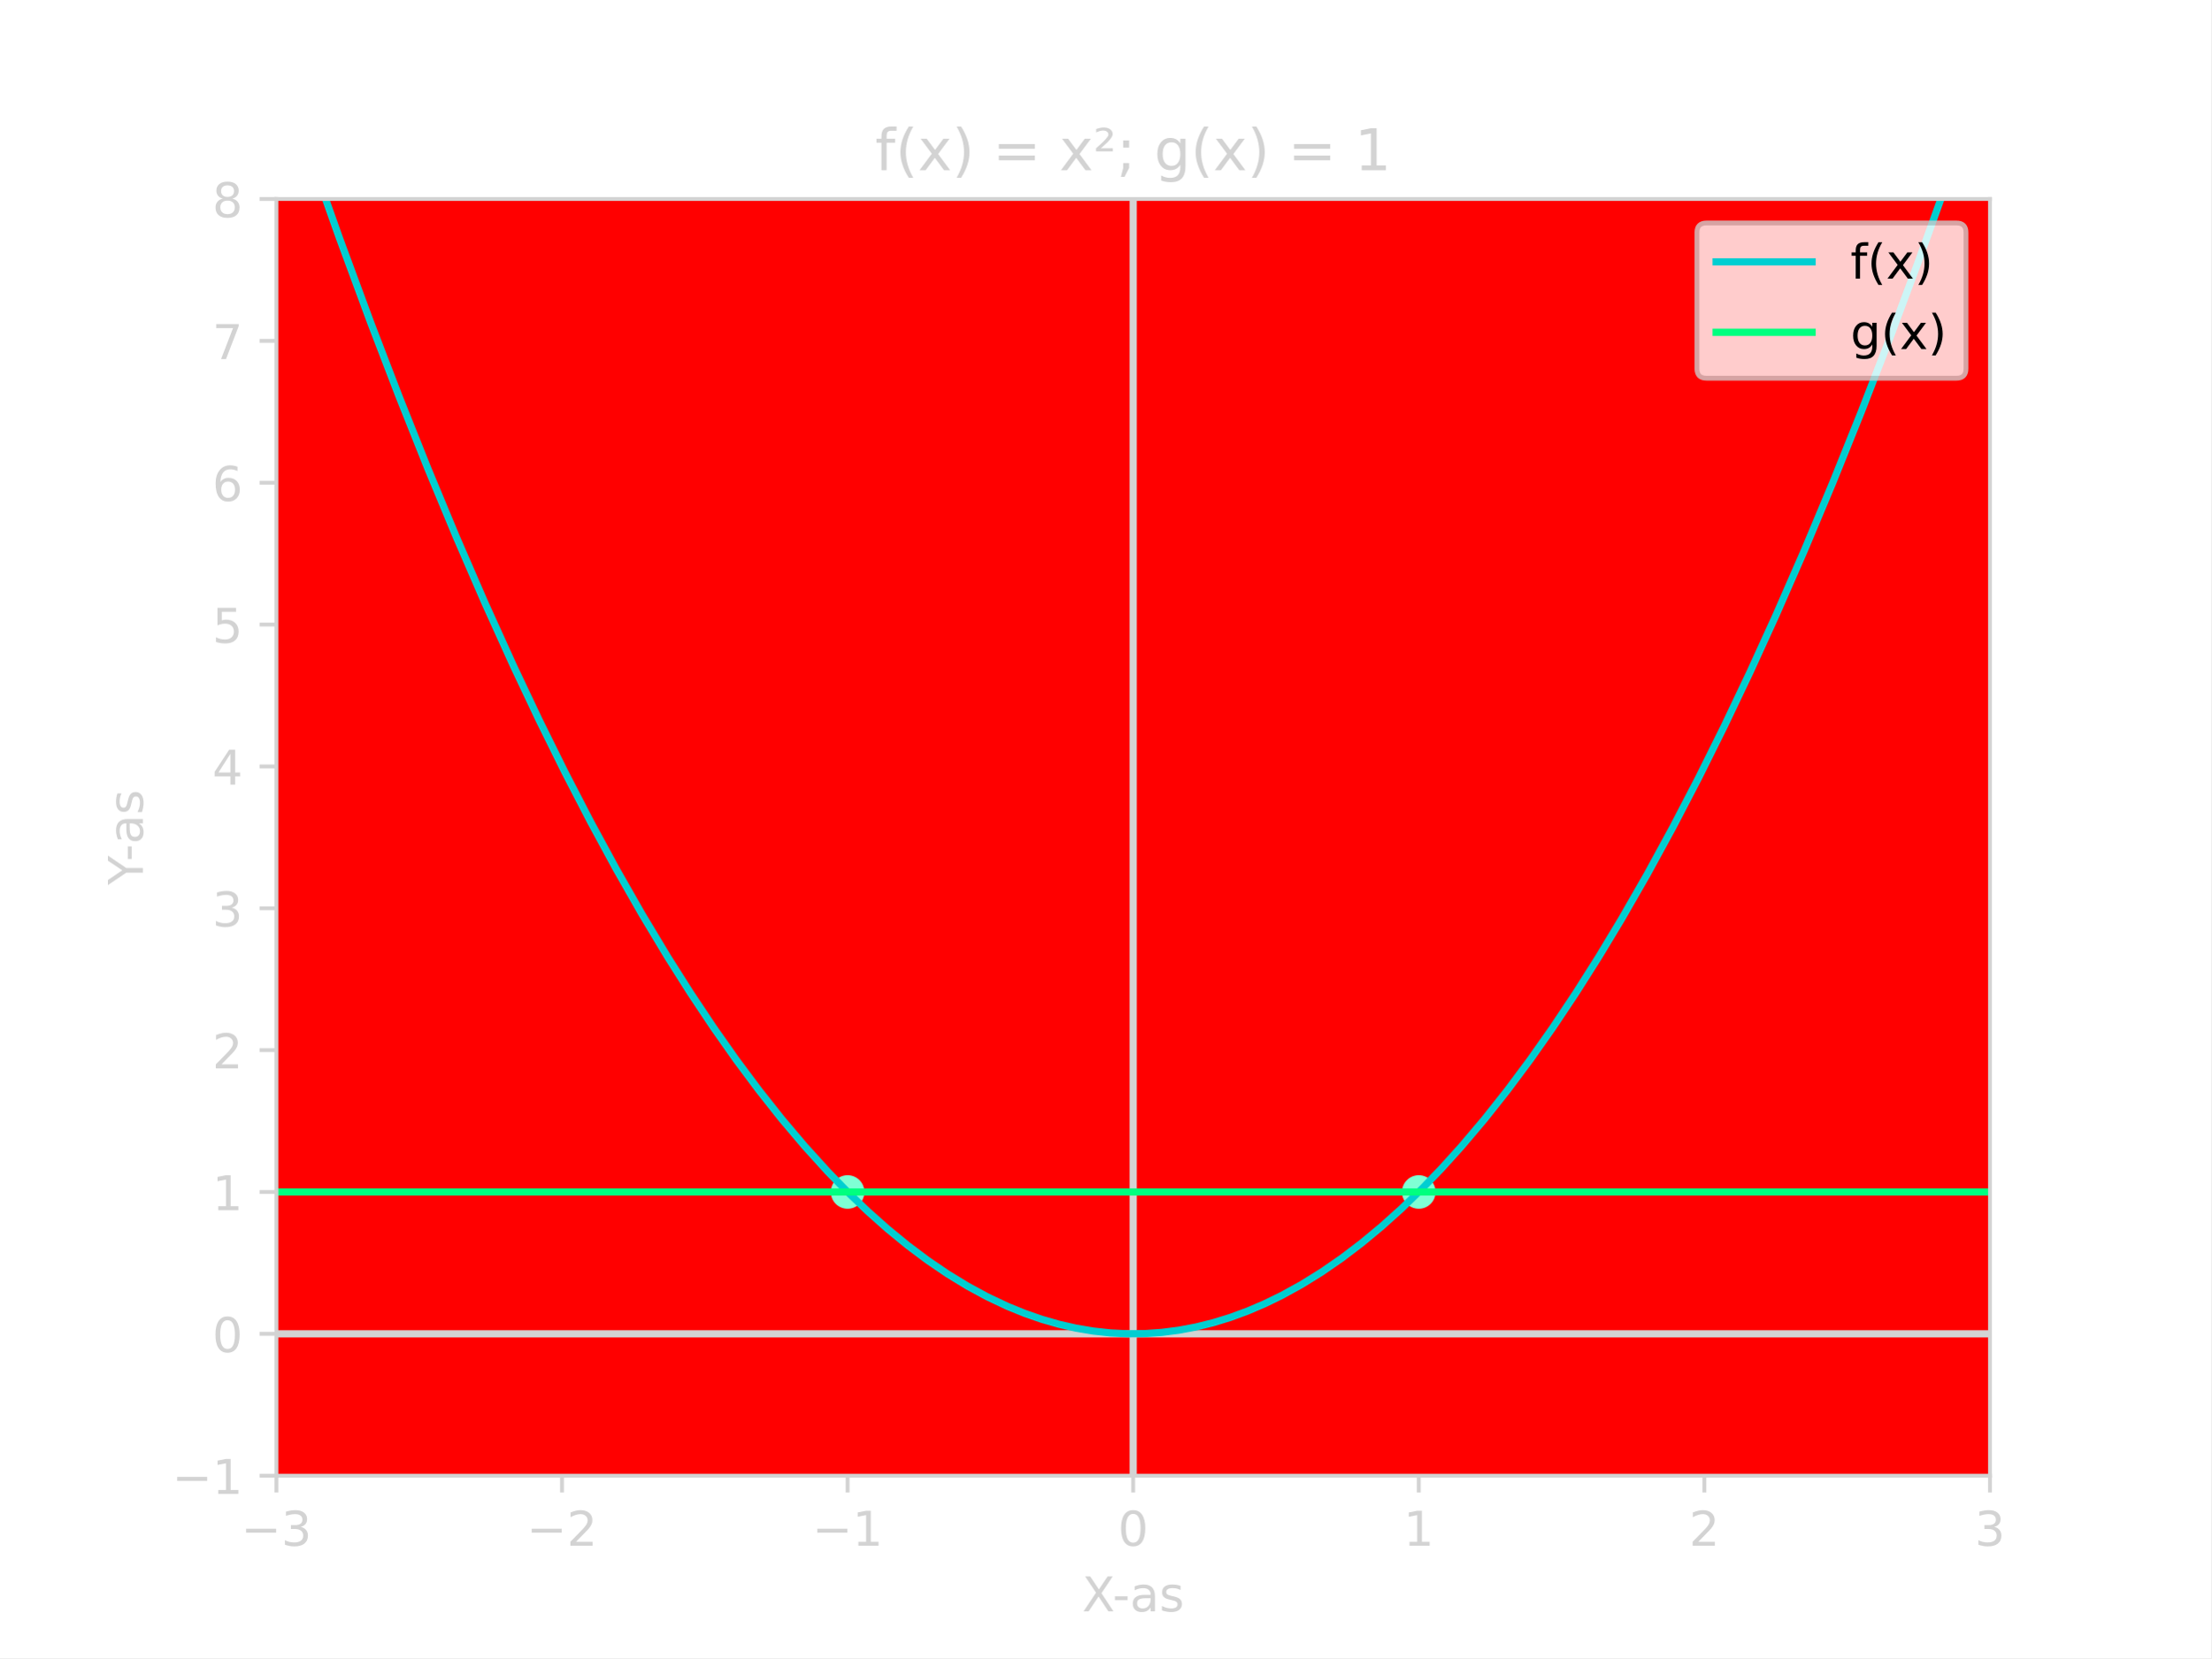
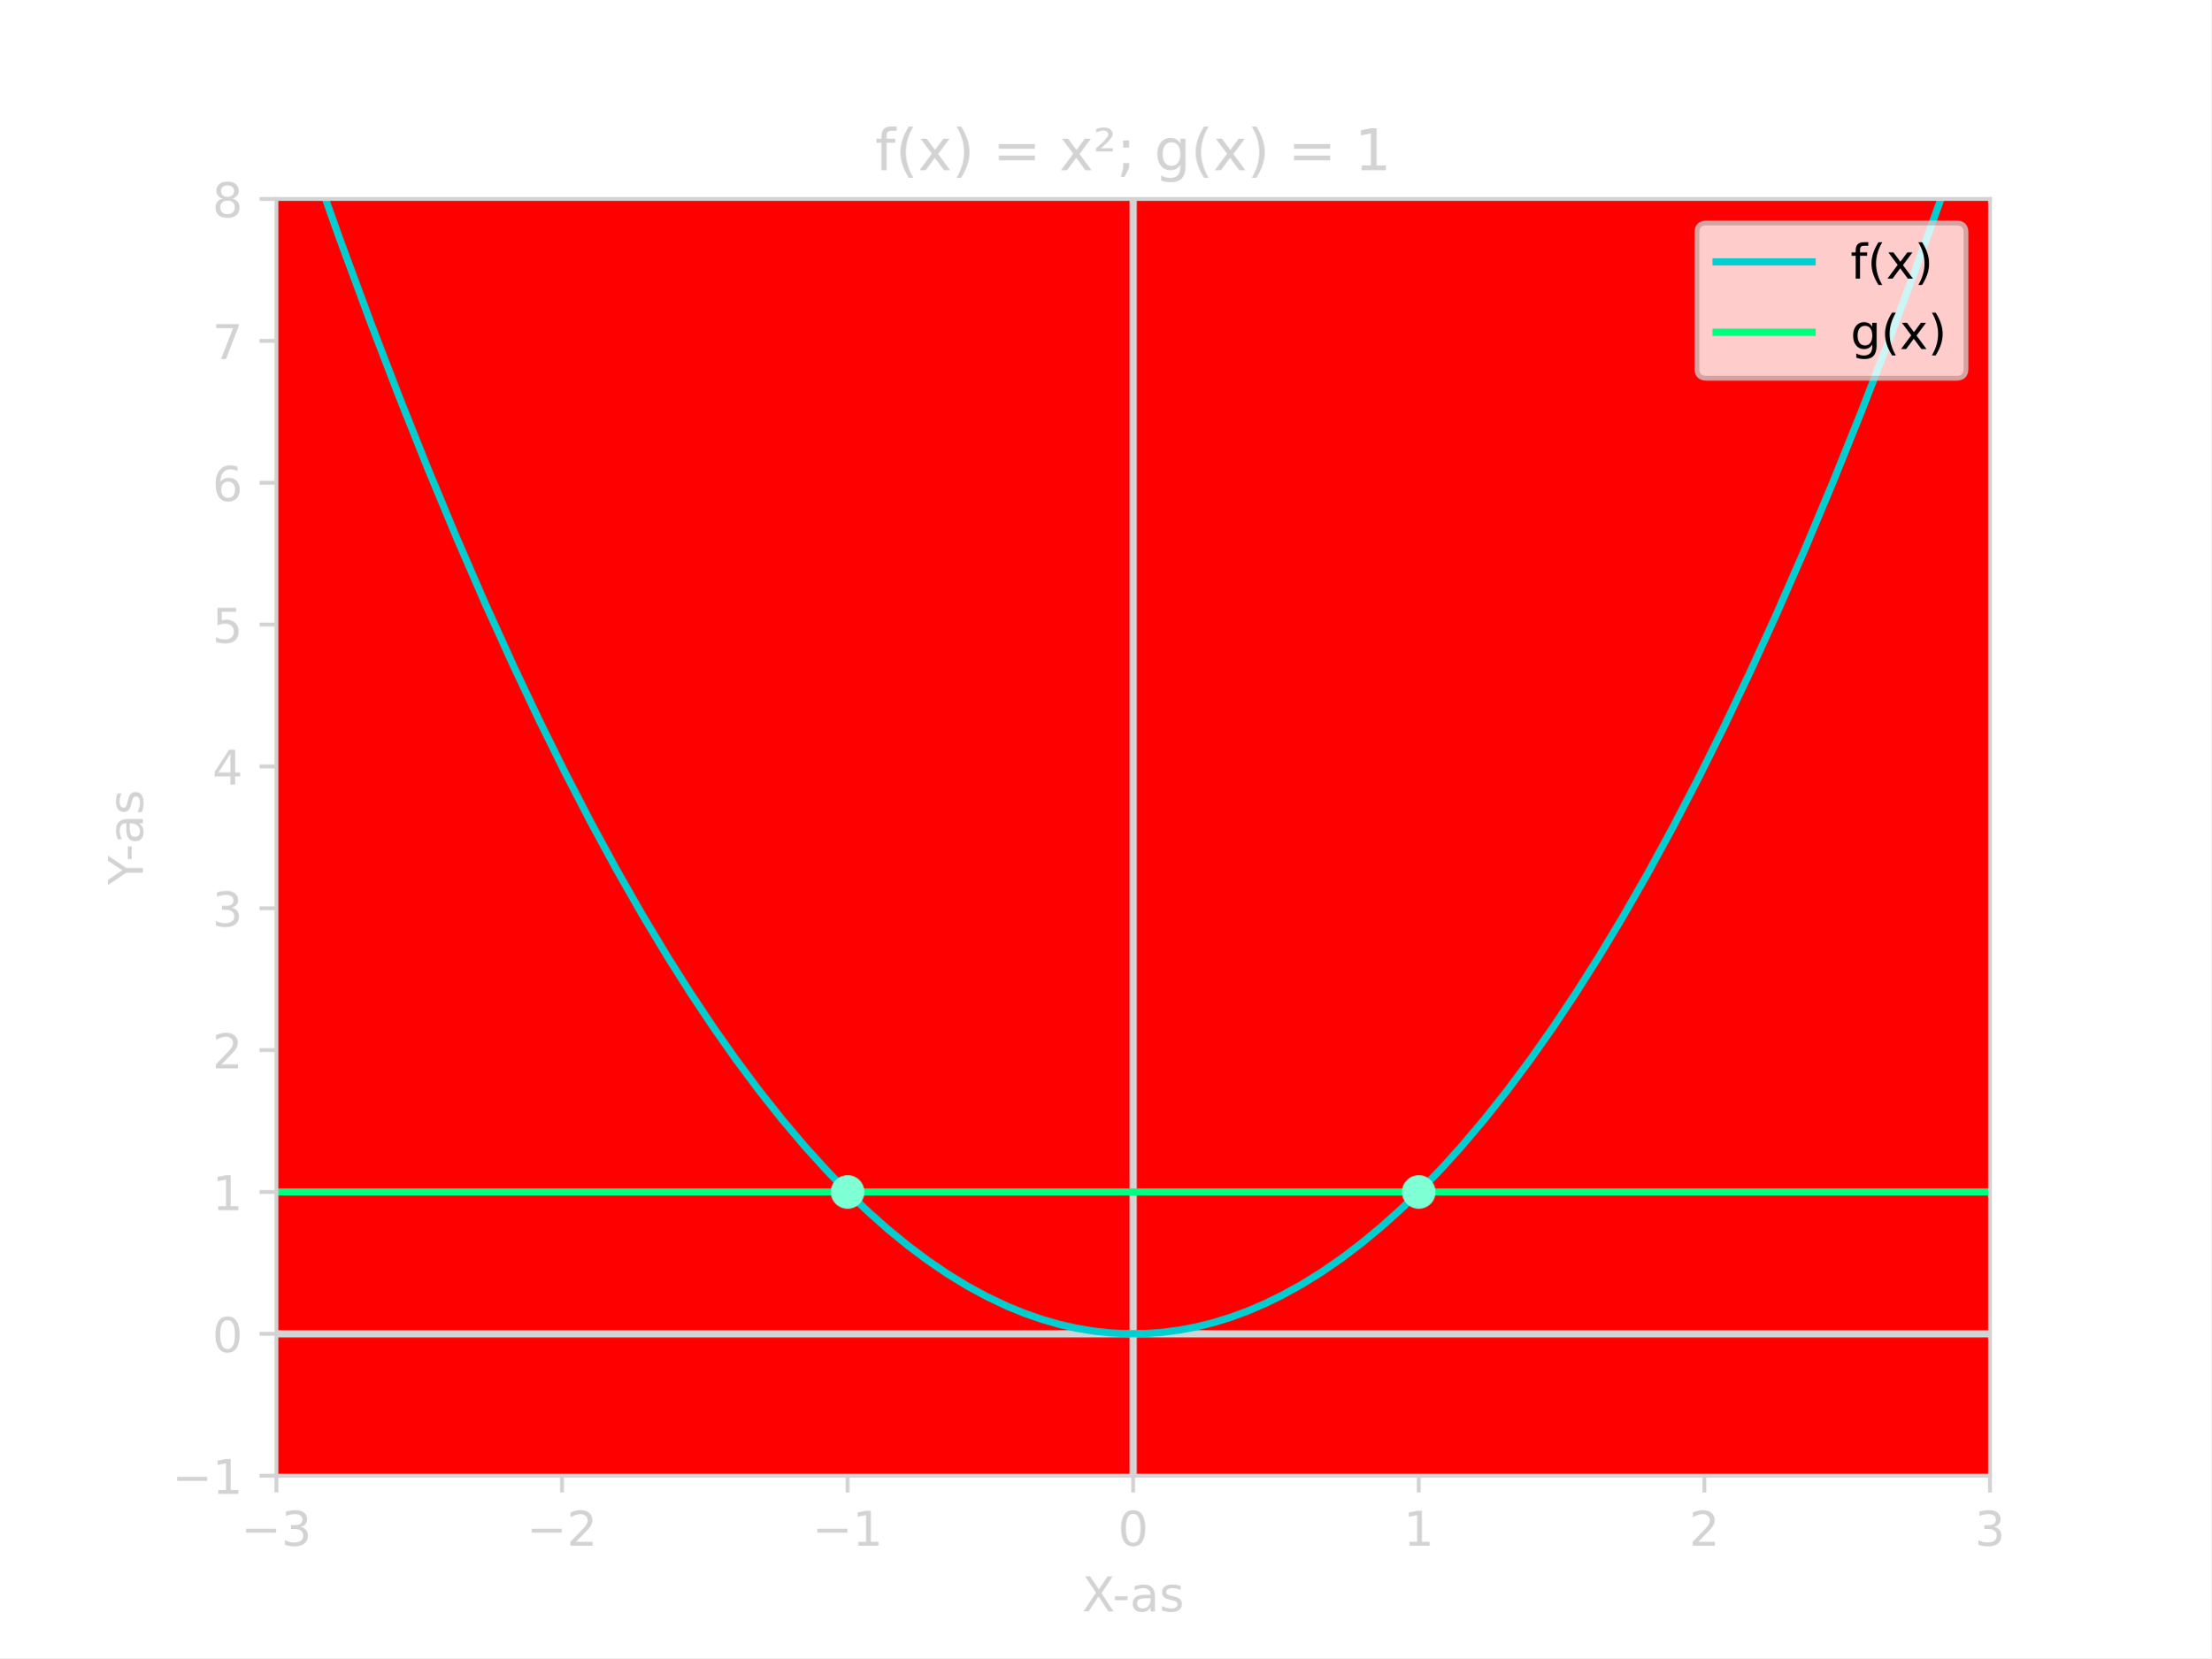
<svg xmlns="http://www.w3.org/2000/svg" xmlns:xlink="http://www.w3.org/1999/xlink" width="460.8pt" height="345.6pt" viewBox="0 0 460.8 345.6" version="1.1">
  <defs>
    <style type="text/css">*{stroke-linejoin: round; stroke-linecap: butt}</style>
  </defs>
  <g id="figure_1">
    <g id="patch_1">
      <path d="M 0 345.6  L 460.8 345.6  L 460.8 0  L 0 0  z " style="fill: #ffffff" />
    </g>
    <g id="axes_1">
      <g id="patch_2">
        <path d="M 57.6 307.584  L 414.72 307.584  L 414.72 41.472  L 57.6 41.472  z " style="fill: #ff0000" />
      </g>
-       <g id="PathCollection_1">
-         <defs>
-           <path id="m896b1f83cc" d="M 0 3  C 0.796 3 1.559 2.684 2.121 2.121  C 2.684 1.559 3 0.796 3 0  C 3 -0.796 2.684 -1.559 2.121 -2.121  C 1.559 -2.684 0.796 -3 0 -3  C -0.796 -3 -1.559 -2.684 -2.121 -2.121  C -2.684 -1.559 -3 -0.796 -3 0  C -3 0.796 -2.684 1.559 -2.121 2.121  C -1.559 2.684 -0.796 3 0 3  z " style="stroke: #7fffd4" />
-         </defs>
-         <g clip-path="url(#p33697de45d)">
-           <use xlink:href="#m896b1f83cc" x="176.64" y="248.448" style="fill: #7fffd4; stroke: #7fffd4" />
-         </g>
-       </g>
-       <g id="PathCollection_2">
-         <g clip-path="url(#p33697de45d)">
-           <use xlink:href="#m896b1f83cc" x="295.68" y="248.448" style="fill: #7fffd4; stroke: #7fffd4" />
-         </g>
+       <g id="LineCollection_1">
+         <path d="M 57.6 278.016  L 414.72 278.016  " clip-path="url(#pd7a8a39b57)" style="fill: none; stroke: #d3d3d3; stroke-width: 1.5" />
+       </g>
+       <g id="LineCollection_2">
+         <path d="M 236.16 307.584  L 236.16 41.472  " clip-path="url(#pd7a8a39b57)" style="fill: none; stroke: #d3d3d3; stroke-width: 1.5" />
      </g>
      <g id="matplotlib.axis_1">
        <g id="xtick_1">
          <g id="line2d_1">
            <defs>
-               <path id="m6fb8e49113" d="M 0 0  L 0 3.5  " style="stroke: #d3d3d3; stroke-width: 0.8" />
+               <path id="ma6ec17fb71" d="M 0 0  L 0 3.5  " style="stroke: #d3d3d3; stroke-width: 0.8" />
            </defs>
            <g>
-               <use xlink:href="#m6fb8e49113" x="57.6" y="307.584" style="fill: #d3d3d3; stroke: #d3d3d3; stroke-width: 0.8" />
+               <use xlink:href="#ma6ec17fb71" x="57.6" y="307.584" style="fill: #d3d3d3; stroke: #d3d3d3; stroke-width: 0.8" />
            </g>
          </g>
          <g id="text_1">
            <g style="fill: #d3d3d3" transform="translate(50.22891 322.1824)scale(0.1 -0.1)">
              <defs>
                <path id="DejaVuSans-2212" d="M 678 2272  L 4684 2272  L 4684 1741  L 678 1741  L 678 2272  z " transform="scale(0.015625)" />
                <path id="DejaVuSans-33" d="M 2597 2516  Q 3050 2419 3304 2112  Q 3559 1806 3559 1356  Q 3559 666 3084 287  Q 2609 -91 1734 -91  Q 1441 -91 1130 -33  Q 819 25 488 141  L 488 750  Q 750 597 1062 519  Q 1375 441 1716 441  Q 2309 441 2620 675  Q 2931 909 2931 1356  Q 2931 1769 2642 2001  Q 2353 2234 1838 2234  L 1294 2234  L 1294 2753  L 1863 2753  Q 2328 2753 2575 2939  Q 2822 3125 2822 3475  Q 2822 3834 2567 4026  Q 2313 4219 1838 4219  Q 1578 4219 1281 4162  Q 984 4106 628 3988  L 628 4550  Q 988 4650 1302 4700  Q 1616 4750 1894 4750  Q 2613 4750 3031 4423  Q 3450 4097 3450 3541  Q 3450 3153 3228 2886  Q 3006 2619 2597 2516  z " transform="scale(0.015625)" />
              </defs>
              <use xlink:href="#DejaVuSans-2212" />
              <use xlink:href="#DejaVuSans-33" x="83.789" />
            </g>
          </g>
        </g>
        <g id="xtick_2">
          <g id="line2d_2">
            <g>
-               <use xlink:href="#m6fb8e49113" x="117.12" y="307.584" style="fill: #d3d3d3; stroke: #d3d3d3; stroke-width: 0.8" />
+               <use xlink:href="#ma6ec17fb71" x="117.12" y="307.584" style="fill: #d3d3d3; stroke: #d3d3d3; stroke-width: 0.8" />
            </g>
          </g>
          <g id="text_2">
            <g style="fill: #d3d3d3" transform="translate(109.7489 322.1824)scale(0.1 -0.1)">
              <defs>
                <path id="DejaVuSans-32" d="M 1228 531  L 3431 531  L 3431 0  L 469 0  L 469 531  Q 828 903 1448 1529  Q 2069 2156 2228 2338  Q 2531 2678 2651 2914  Q 2772 3150 2772 3378  Q 2772 3750 2511 3984  Q 2250 4219 1831 4219  Q 1534 4219 1204 4116  Q 875 4013 500 3803  L 500 4441  Q 881 4594 1212 4672  Q 1544 4750 1819 4750  Q 2544 4750 2975 4387  Q 3406 4025 3406 3419  Q 3406 3131 3298 2873  Q 3191 2616 2906 2266  Q 2828 2175 2409 1742  Q 1991 1309 1228 531  z " transform="scale(0.015625)" />
              </defs>
              <use xlink:href="#DejaVuSans-2212" />
              <use xlink:href="#DejaVuSans-32" x="83.789" />
            </g>
          </g>
        </g>
        <g id="xtick_3">
          <g id="line2d_3">
            <g>
-               <use xlink:href="#m6fb8e49113" x="176.64" y="307.584" style="fill: #d3d3d3; stroke: #d3d3d3; stroke-width: 0.8" />
+               <use xlink:href="#ma6ec17fb71" x="176.64" y="307.584" style="fill: #d3d3d3; stroke: #d3d3d3; stroke-width: 0.8" />
            </g>
          </g>
          <g id="text_3">
            <g style="fill: #d3d3d3" transform="translate(169.2689 322.1824)scale(0.1 -0.1)">
              <defs>
                <path id="DejaVuSans-31" d="M 794 531  L 1825 531  L 1825 4091  L 703 3866  L 703 4441  L 1819 4666  L 2450 4666  L 2450 531  L 3481 531  L 3481 0  L 794 0  L 794 531  z " transform="scale(0.015625)" />
              </defs>
              <use xlink:href="#DejaVuSans-2212" />
              <use xlink:href="#DejaVuSans-31" x="83.789" />
            </g>
          </g>
        </g>
        <g id="xtick_4">
          <g id="line2d_4">
            <g>
-               <use xlink:href="#m6fb8e49113" x="236.16" y="307.584" style="fill: #d3d3d3; stroke: #d3d3d3; stroke-width: 0.8" />
+               <use xlink:href="#ma6ec17fb71" x="236.16" y="307.584" style="fill: #d3d3d3; stroke: #d3d3d3; stroke-width: 0.8" />
            </g>
          </g>
          <g id="text_4">
            <g style="fill: #d3d3d3" transform="translate(232.9787 322.1824)scale(0.1 -0.1)">
              <defs>
                <path id="DejaVuSans-30" d="M 2034 4250  Q 1547 4250 1301 3770  Q 1056 3291 1056 2328  Q 1056 1369 1301 889  Q 1547 409 2034 409  Q 2525 409 2770 889  Q 3016 1369 3016 2328  Q 3016 3291 2770 3770  Q 2525 4250 2034 4250  z M 2034 4750  Q 2819 4750 3233 4129  Q 3647 3509 3647 2328  Q 3647 1150 3233 529  Q 2819 -91 2034 -91  Q 1250 -91 836 529  Q 422 1150 422 2328  Q 422 3509 836 4129  Q 1250 4750 2034 4750  z " transform="scale(0.015625)" />
              </defs>
              <use xlink:href="#DejaVuSans-30" />
            </g>
          </g>
        </g>
        <g id="xtick_5">
          <g id="line2d_5">
            <g>
-               <use xlink:href="#m6fb8e49113" x="295.68" y="307.584" style="fill: #d3d3d3; stroke: #d3d3d3; stroke-width: 0.8" />
+               <use xlink:href="#ma6ec17fb71" x="295.68" y="307.584" style="fill: #d3d3d3; stroke: #d3d3d3; stroke-width: 0.8" />
            </g>
          </g>
          <g id="text_5">
            <g style="fill: #d3d3d3" transform="translate(292.4987 322.1824)scale(0.1 -0.1)">
              <use xlink:href="#DejaVuSans-31" />
            </g>
          </g>
        </g>
        <g id="xtick_6">
          <g id="line2d_6">
            <g>
-               <use xlink:href="#m6fb8e49113" x="355.2" y="307.584" style="fill: #d3d3d3; stroke: #d3d3d3; stroke-width: 0.8" />
+               <use xlink:href="#ma6ec17fb71" x="355.2" y="307.584" style="fill: #d3d3d3; stroke: #d3d3d3; stroke-width: 0.8" />
            </g>
          </g>
          <g id="text_6">
            <g style="fill: #d3d3d3" transform="translate(352.0188 322.1824)scale(0.1 -0.1)">
              <use xlink:href="#DejaVuSans-32" />
            </g>
          </g>
        </g>
        <g id="xtick_7">
          <g id="line2d_7">
            <g>
-               <use xlink:href="#m6fb8e49113" x="414.72" y="307.584" style="fill: #d3d3d3; stroke: #d3d3d3; stroke-width: 0.8" />
+               <use xlink:href="#ma6ec17fb71" x="414.72" y="307.584" style="fill: #d3d3d3; stroke: #d3d3d3; stroke-width: 0.8" />
            </g>
          </g>
          <g id="text_7">
            <g style="fill: #d3d3d3" transform="translate(411.5387 322.1824)scale(0.1 -0.1)">
              <use xlink:href="#DejaVuSans-33" />
            </g>
          </g>
        </g>
        <g id="text_8">
          <g style="fill: #d3d3d3" transform="translate(225.5123 335.8606)scale(0.1 -0.1)">
            <defs>
              <path id="DejaVuSans-58" d="M 403 4666  L 1081 4666  L 2241 2931  L 3406 4666  L 4084 4666  L 2584 2425  L 4184 0  L 3506 0  L 2194 1984  L 872 0  L 191 0  L 1856 2491  L 403 4666  z " transform="scale(0.015625)" />
              <path id="DejaVuSans-2d" d="M 313 2009  L 1997 2009  L 1997 1497  L 313 1497  L 313 2009  z " transform="scale(0.015625)" />
              <path id="DejaVuSans-61" d="M 2194 1759  Q 1497 1759 1228 1600  Q 959 1441 959 1056  Q 959 750 1161 570  Q 1363 391 1709 391  Q 2188 391 2477 730  Q 2766 1069 2766 1631  L 2766 1759  L 2194 1759  z M 3341 1997  L 3341 0  L 2766 0  L 2766 531  Q 2569 213 2275 61  Q 1981 -91 1556 -91  Q 1019 -91 701 211  Q 384 513 384 1019  Q 384 1609 779 1909  Q 1175 2209 1959 2209  L 2766 2209  L 2766 2266  Q 2766 2663 2505 2880  Q 2244 3097 1772 3097  Q 1472 3097 1187 3025  Q 903 2953 641 2809  L 641 3341  Q 956 3463 1253 3523  Q 1550 3584 1831 3584  Q 2591 3584 2966 3190  Q 3341 2797 3341 1997  z " transform="scale(0.015625)" />
              <path id="DejaVuSans-73" d="M 2834 3397  L 2834 2853  Q 2591 2978 2328 3040  Q 2066 3103 1784 3103  Q 1356 3103 1142 2972  Q 928 2841 928 2578  Q 928 2378 1081 2264  Q 1234 2150 1697 2047  L 1894 2003  Q 2506 1872 2764 1633  Q 3022 1394 3022 966  Q 3022 478 2636 193  Q 2250 -91 1575 -91  Q 1294 -91 989 -36  Q 684 19 347 128  L 347 722  Q 666 556 975 473  Q 1284 391 1588 391  Q 1994 391 2212 530  Q 2431 669 2431 922  Q 2431 1156 2273 1281  Q 2116 1406 1581 1522  L 1381 1569  Q 847 1681 609 1914  Q 372 2147 372 2553  Q 372 3047 722 3315  Q 1072 3584 1716 3584  Q 2034 3584 2315 3537  Q 2597 3491 2834 3397  z " transform="scale(0.015625)" />
            </defs>
            <use xlink:href="#DejaVuSans-58" />
            <use xlink:href="#DejaVuSans-2d" x="63.506" />
            <use xlink:href="#DejaVuSans-61" x="99.59" />
            <use xlink:href="#DejaVuSans-73" x="160.869" />
          </g>
        </g>
      </g>
      <g id="matplotlib.axis_2">
        <g id="ytick_1">
          <g id="line2d_8">
            <defs>
-               <path id="m10969f09ac" d="M 0 0  L -3.5 0  " style="stroke: #d3d3d3; stroke-width: 0.8" />
+               <path id="mab56ef0a08" d="M 0 0  L -3.5 0  " style="stroke: #d3d3d3; stroke-width: 0.8" />
            </defs>
            <g>
-               <use xlink:href="#m10969f09ac" x="57.6" y="307.584" style="fill: #d3d3d3; stroke: #d3d3d3; stroke-width: 0.8" />
+               <use xlink:href="#mab56ef0a08" x="57.6" y="307.584" style="fill: #d3d3d3; stroke: #d3d3d3; stroke-width: 0.8" />
            </g>
          </g>
          <g id="text_9">
            <g style="fill: #d3d3d3" transform="translate(35.85781 311.3832)scale(0.1 -0.1)">
              <use xlink:href="#DejaVuSans-2212" />
              <use xlink:href="#DejaVuSans-31" x="83.789" />
            </g>
          </g>
        </g>
        <g id="ytick_2">
          <g id="line2d_9">
            <g>
-               <use xlink:href="#m10969f09ac" x="57.6" y="278.016" style="fill: #d3d3d3; stroke: #d3d3d3; stroke-width: 0.8" />
+               <use xlink:href="#mab56ef0a08" x="57.6" y="278.016" style="fill: #d3d3d3; stroke: #d3d3d3; stroke-width: 0.8" />
            </g>
          </g>
          <g id="text_10">
            <g style="fill: #d3d3d3" transform="translate(44.2375 281.8152)scale(0.1 -0.1)">
              <use xlink:href="#DejaVuSans-30" />
            </g>
          </g>
        </g>
        <g id="ytick_3">
          <g id="line2d_10">
            <g>
-               <use xlink:href="#m10969f09ac" x="57.6" y="248.448" style="fill: #d3d3d3; stroke: #d3d3d3; stroke-width: 0.8" />
+               <use xlink:href="#mab56ef0a08" x="57.6" y="248.448" style="fill: #d3d3d3; stroke: #d3d3d3; stroke-width: 0.8" />
            </g>
          </g>
          <g id="text_11">
            <g style="fill: #d3d3d3" transform="translate(44.2375 252.2472)scale(0.1 -0.1)">
              <use xlink:href="#DejaVuSans-31" />
            </g>
          </g>
        </g>
        <g id="ytick_4">
          <g id="line2d_11">
            <g>
-               <use xlink:href="#m10969f09ac" x="57.6" y="218.88" style="fill: #d3d3d3; stroke: #d3d3d3; stroke-width: 0.8" />
+               <use xlink:href="#mab56ef0a08" x="57.6" y="218.88" style="fill: #d3d3d3; stroke: #d3d3d3; stroke-width: 0.8" />
            </g>
          </g>
          <g id="text_12">
            <g style="fill: #d3d3d3" transform="translate(44.2375 222.6792)scale(0.1 -0.1)">
              <use xlink:href="#DejaVuSans-32" />
            </g>
          </g>
        </g>
        <g id="ytick_5">
          <g id="line2d_12">
            <g>
-               <use xlink:href="#m10969f09ac" x="57.6" y="189.312" style="fill: #d3d3d3; stroke: #d3d3d3; stroke-width: 0.8" />
+               <use xlink:href="#mab56ef0a08" x="57.6" y="189.312" style="fill: #d3d3d3; stroke: #d3d3d3; stroke-width: 0.8" />
            </g>
          </g>
          <g id="text_13">
            <g style="fill: #d3d3d3" transform="translate(44.2375 193.1112)scale(0.1 -0.1)">
              <use xlink:href="#DejaVuSans-33" />
            </g>
          </g>
        </g>
        <g id="ytick_6">
          <g id="line2d_13">
            <g>
-               <use xlink:href="#m10969f09ac" x="57.6" y="159.744" style="fill: #d3d3d3; stroke: #d3d3d3; stroke-width: 0.8" />
+               <use xlink:href="#mab56ef0a08" x="57.6" y="159.744" style="fill: #d3d3d3; stroke: #d3d3d3; stroke-width: 0.8" />
            </g>
          </g>
          <g id="text_14">
            <g style="fill: #d3d3d3" transform="translate(44.2375 163.5432)scale(0.1 -0.1)">
              <defs>
                <path id="DejaVuSans-34" d="M 2419 4116  L 825 1625  L 2419 1625  L 2419 4116  z M 2253 4666  L 3047 4666  L 3047 1625  L 3713 1625  L 3713 1100  L 3047 1100  L 3047 0  L 2419 0  L 2419 1100  L 313 1100  L 313 1709  L 2253 4666  z " transform="scale(0.015625)" />
              </defs>
              <use xlink:href="#DejaVuSans-34" />
            </g>
          </g>
        </g>
        <g id="ytick_7">
          <g id="line2d_14">
            <g>
-               <use xlink:href="#m10969f09ac" x="57.6" y="130.176" style="fill: #d3d3d3; stroke: #d3d3d3; stroke-width: 0.8" />
+               <use xlink:href="#mab56ef0a08" x="57.6" y="130.176" style="fill: #d3d3d3; stroke: #d3d3d3; stroke-width: 0.8" />
            </g>
          </g>
          <g id="text_15">
            <g style="fill: #d3d3d3" transform="translate(44.2375 133.9752)scale(0.1 -0.1)">
              <defs>
                <path id="DejaVuSans-35" d="M 691 4666  L 3169 4666  L 3169 4134  L 1269 4134  L 1269 2991  Q 1406 3038 1543 3061  Q 1681 3084 1819 3084  Q 2600 3084 3056 2656  Q 3513 2228 3513 1497  Q 3513 744 3044 326  Q 2575 -91 1722 -91  Q 1428 -91 1123 -41  Q 819 9 494 109  L 494 744  Q 775 591 1075 516  Q 1375 441 1709 441  Q 2250 441 2565 725  Q 2881 1009 2881 1497  Q 2881 1984 2565 2268  Q 2250 2553 1709 2553  Q 1456 2553 1204 2497  Q 953 2441 691 2322  L 691 4666  z " transform="scale(0.015625)" />
              </defs>
              <use xlink:href="#DejaVuSans-35" />
            </g>
          </g>
        </g>
        <g id="ytick_8">
          <g id="line2d_15">
            <g>
-               <use xlink:href="#m10969f09ac" x="57.6" y="100.608" style="fill: #d3d3d3; stroke: #d3d3d3; stroke-width: 0.8" />
+               <use xlink:href="#mab56ef0a08" x="57.6" y="100.608" style="fill: #d3d3d3; stroke: #d3d3d3; stroke-width: 0.8" />
            </g>
          </g>
          <g id="text_16">
            <g style="fill: #d3d3d3" transform="translate(44.2375 104.4072)scale(0.1 -0.1)">
              <defs>
                <path id="DejaVuSans-36" d="M 2113 2584  Q 1688 2584 1439 2293  Q 1191 2003 1191 1497  Q 1191 994 1439 701  Q 1688 409 2113 409  Q 2538 409 2786 701  Q 3034 994 3034 1497  Q 3034 2003 2786 2293  Q 2538 2584 2113 2584  z M 3366 4563  L 3366 3988  Q 3128 4100 2886 4159  Q 2644 4219 2406 4219  Q 1781 4219 1451 3797  Q 1122 3375 1075 2522  Q 1259 2794 1537 2939  Q 1816 3084 2150 3084  Q 2853 3084 3261 2657  Q 3669 2231 3669 1497  Q 3669 778 3244 343  Q 2819 -91 2113 -91  Q 1303 -91 875 529  Q 447 1150 447 2328  Q 447 3434 972 4092  Q 1497 4750 2381 4750  Q 2619 4750 2861 4703  Q 3103 4656 3366 4563  z " transform="scale(0.015625)" />
              </defs>
              <use xlink:href="#DejaVuSans-36" />
            </g>
          </g>
        </g>
        <g id="ytick_9">
          <g id="line2d_16">
            <g>
-               <use xlink:href="#m10969f09ac" x="57.6" y="71.04" style="fill: #d3d3d3; stroke: #d3d3d3; stroke-width: 0.8" />
+               <use xlink:href="#mab56ef0a08" x="57.6" y="71.04" style="fill: #d3d3d3; stroke: #d3d3d3; stroke-width: 0.8" />
            </g>
          </g>
          <g id="text_17">
            <g style="fill: #d3d3d3" transform="translate(44.2375 74.83922)scale(0.1 -0.1)">
              <defs>
                <path id="DejaVuSans-37" d="M 525 4666  L 3525 4666  L 3525 4397  L 1831 0  L 1172 0  L 2766 4134  L 525 4134  L 525 4666  z " transform="scale(0.015625)" />
              </defs>
              <use xlink:href="#DejaVuSans-37" />
            </g>
          </g>
        </g>
        <g id="ytick_10">
          <g id="line2d_17">
            <g>
-               <use xlink:href="#m10969f09ac" x="57.6" y="41.472" style="fill: #d3d3d3; stroke: #d3d3d3; stroke-width: 0.8" />
+               <use xlink:href="#mab56ef0a08" x="57.6" y="41.472" style="fill: #d3d3d3; stroke: #d3d3d3; stroke-width: 0.8" />
            </g>
          </g>
          <g id="text_18">
            <g style="fill: #d3d3d3" transform="translate(44.2375 45.27122)scale(0.1 -0.1)">
              <defs>
                <path id="DejaVuSans-38" d="M 2034 2216  Q 1584 2216 1326 1975  Q 1069 1734 1069 1313  Q 1069 891 1326 650  Q 1584 409 2034 409  Q 2484 409 2743 651  Q 3003 894 3003 1313  Q 3003 1734 2745 1975  Q 2488 2216 2034 2216  z M 1403 2484  Q 997 2584 770 2862  Q 544 3141 544 3541  Q 544 4100 942 4425  Q 1341 4750 2034 4750  Q 2731 4750 3128 4425  Q 3525 4100 3525 3541  Q 3525 3141 3298 2862  Q 3072 2584 2669 2484  Q 3125 2378 3379 2068  Q 3634 1759 3634 1313  Q 3634 634 3220 271  Q 2806 -91 2034 -91  Q 1263 -91 848 271  Q 434 634 434 1313  Q 434 1759 690 2068  Q 947 2378 1403 2484  z M 1172 3481  Q 1172 3119 1398 2916  Q 1625 2713 2034 2713  Q 2441 2713 2670 2916  Q 2900 3119 2900 3481  Q 2900 3844 2670 4047  Q 2441 4250 2034 4250  Q 1625 4250 1398 4047  Q 1172 3844 1172 3481  z " transform="scale(0.015625)" />
              </defs>
              <use xlink:href="#DejaVuSans-38" />
            </g>
          </g>
        </g>
        <g id="text_19">
          <g style="fill: #d3d3d3" transform="translate(29.77812 184.4608)rotate(-90)scale(0.1 -0.1)">
            <defs>
              <path id="DejaVuSans-59" d="M -13 4666  L 666 4666  L 1959 2747  L 3244 4666  L 3922 4666  L 2272 2222  L 2272 0  L 1638 0  L 1638 2222  L -13 4666  z " transform="scale(0.015625)" />
            </defs>
            <use xlink:href="#DejaVuSans-59" />
            <use xlink:href="#DejaVuSans-2d" x="49.209" />
            <use xlink:href="#DejaVuSans-61" x="85.293" />
            <use xlink:href="#DejaVuSans-73" x="146.572" />
          </g>
        </g>
      </g>
-       <g id="LineCollection_1">
-         <path d="M 57.6 278.016  L 414.72 278.016  " clip-path="url(#p33697de45d)" style="fill: none; stroke: #d3d3d3; stroke-width: 1.5" />
-       </g>
-       <g id="LineCollection_2">
-         <path d="M 236.16 307.584  L 236.16 41.472  " clip-path="url(#p33697de45d)" style="fill: none; stroke: #d3d3d3; stroke-width: 1.5" />
-       </g>
      <g id="line2d_18">
-         <path d="M 57.6 11.904  L 64.147 31.061  L 70.694 49.503  L 77.242 67.229  L 83.194 82.722  L 89.146 97.625  L 95.098 111.936  L 101.05 125.655  L 107.002 138.783  L 112.358 150.093  L 117.715 160.924  L 123.072 171.276  L 128.429 181.148  L 133.786 190.542  L 139.142 199.457  L 143.904 206.979  L 148.666 214.123  L 153.427 220.888  L 158.189 227.274  L 162.95 233.283  L 167.712 238.912  L 172.474 244.164  L 176.64 248.448  L 180.806 252.443  L 184.973 256.148  L 189.139 259.563  L 193.306 262.688  L 197.472 265.524  L 201.638 268.069  L 205.805 270.325  L 209.971 272.292  L 213.542 273.746  L 217.114 274.988  L 220.685 276.017  L 224.256 276.833  L 227.827 277.436  L 231.398 277.827  L 234.97 278.004  L 238.541 277.969  L 242.112 277.72  L 245.683 277.259  L 249.254 276.585  L 252.826 275.698  L 256.397 274.598  L 259.968 273.285  L 263.539 271.759  L 267.11 270.021  L 271.277 267.723  L 275.443 265.136  L 279.61 262.259  L 283.776 259.092  L 287.942 255.636  L 292.109 251.89  L 296.275 247.854  L 300.442 243.528  L 304.608 238.912  L 309.37 233.283  L 314.131 227.274  L 318.893 220.888  L 323.654 214.123  L 328.416 206.979  L 333.178 199.457  L 337.939 191.556  L 343.296 182.216  L 348.653 172.396  L 354.01 162.098  L 359.366 151.32  L 364.723 140.064  L 370.08 128.328  L 376.032 114.727  L 381.984 100.534  L 387.936 85.75  L 393.888 70.375  L 399.84 54.408  L 405.792 37.85  L 412.339 18.953  L 414.125 13.675  L 414.125 13.675  " clip-path="url(#p33697de45d)" style="fill: none; stroke: #00ced1; stroke-width: 1.5; stroke-linecap: square" />
+         <path d="M 57.6 11.904  L 64.147 31.061  L 70.694 49.503  L 77.242 67.229  L 83.194 82.722  L 89.146 97.625  L 95.098 111.936  L 101.05 125.655  L 107.002 138.783  L 112.358 150.093  L 117.715 160.924  L 123.072 171.276  L 128.429 181.148  L 133.786 190.542  L 139.142 199.457  L 143.904 206.979  L 148.666 214.123  L 153.427 220.888  L 158.189 227.274  L 162.95 233.283  L 167.712 238.912  L 172.474 244.164  L 176.64 248.448  L 180.806 252.443  L 184.973 256.148  L 189.139 259.563  L 193.306 262.688  L 197.472 265.524  L 201.638 268.069  L 205.805 270.325  L 209.971 272.292  L 213.542 273.746  L 217.114 274.988  L 220.685 276.017  L 224.256 276.833  L 227.827 277.436  L 231.398 277.827  L 234.97 278.004  L 238.541 277.969  L 242.112 277.72  L 245.683 277.259  L 249.254 276.585  L 252.826 275.698  L 256.397 274.598  L 259.968 273.285  L 263.539 271.759  L 267.11 270.021  L 271.277 267.723  L 275.443 265.136  L 279.61 262.259  L 283.776 259.092  L 287.942 255.636  L 292.109 251.89  L 296.275 247.854  L 300.442 243.528  L 304.608 238.912  L 309.37 233.283  L 314.131 227.274  L 318.893 220.888  L 323.654 214.123  L 328.416 206.979  L 333.178 199.457  L 337.939 191.556  L 343.296 182.216  L 348.653 172.396  L 354.01 162.098  L 359.366 151.32  L 364.723 140.064  L 370.08 128.328  L 376.032 114.727  L 381.984 100.534  L 387.936 85.75  L 393.888 70.375  L 399.84 54.408  L 405.792 37.85  L 412.339 18.953  L 414.125 13.675  L 414.125 13.675  " clip-path="url(#pd7a8a39b57)" style="fill: none; stroke: #00ced1; stroke-width: 1.5; stroke-linecap: square" />
      </g>
      <g id="line2d_19">
-         <path d="M 57.6 248.448  L 414.125 248.448  L 414.125 248.448  " clip-path="url(#p33697de45d)" style="fill: none; stroke: #00ff7f; stroke-width: 1.5; stroke-linecap: square" />
+         <path d="M 57.6 248.448  L 414.125 248.448  L 414.125 248.448  " clip-path="url(#pd7a8a39b57)" style="fill: none; stroke: #00ff7f; stroke-width: 1.5; stroke-linecap: square" />
      </g>
      <g id="patch_3">
        <path d="M 57.6 307.584  L 57.6 41.472  " style="fill: none; stroke: #d3d3d3; stroke-width: 0.8; stroke-linejoin: miter; stroke-linecap: square" />
      </g>
      <g id="patch_4">
        <path d="M 414.72 307.584  L 414.72 41.472  " style="fill: none; stroke: #d3d3d3; stroke-width: 0.8; stroke-linejoin: miter; stroke-linecap: square" />
      </g>
      <g id="patch_5">
        <path d="M 57.6 307.584  L 414.72 307.584  " style="fill: none; stroke: #d3d3d3; stroke-width: 0.8; stroke-linejoin: miter; stroke-linecap: square" />
      </g>
      <g id="patch_6">
        <path d="M 57.6 41.472  L 414.72 41.472  " style="fill: none; stroke: #d3d3d3; stroke-width: 0.8; stroke-linejoin: miter; stroke-linecap: square" />
+       </g>
+       <g id="PathCollection_1">
+         <defs>
+           <path id="mcc831b96f8" d="M 0 3  C 0.796 3 1.559 2.684 2.121 2.121  C 2.684 1.559 3 0.796 3 0  C 3 -0.796 2.684 -1.559 2.121 -2.121  C 1.559 -2.684 0.796 -3 0 -3  C -0.796 -3 -1.559 -2.684 -2.121 -2.121  C -2.684 -1.559 -3 -0.796 -3 0  C -3 0.796 -2.684 1.559 -2.121 2.121  C -1.559 2.684 -0.796 3 0 3  z " style="stroke: #7fffd4" />
+         </defs>
+         <g clip-path="url(#pd7a8a39b57)">
+           <use xlink:href="#mcc831b96f8" x="176.64" y="248.448" style="fill: #7fffd4; stroke: #7fffd4" />
+         </g>
+       </g>
+       <g id="PathCollection_2">
+         <g clip-path="url(#pd7a8a39b57)">
+           <use xlink:href="#mcc831b96f8" x="295.68" y="248.448" style="fill: #7fffd4; stroke: #7fffd4" />
+         </g>
      </g>
      <g id="text_20">
        <g style="fill: #d3d3d3" transform="translate(182.3869 35.472)scale(0.12 -0.12)">
          <defs>
            <path id="DejaVuSans-66" d="M 2375 4863  L 2375 4384  L 1825 4384  Q 1516 4384 1395 4259  Q 1275 4134 1275 3809  L 1275 3500  L 2222 3500  L 2222 3053  L 1275 3053  L 1275 0  L 697 0  L 697 3053  L 147 3053  L 147 3500  L 697 3500  L 697 3744  Q 697 4328 969 4595  Q 1241 4863 1831 4863  L 2375 4863  z " transform="scale(0.015625)" />
            <path id="DejaVuSans-28" d="M 1984 4856  Q 1566 4138 1362 3434  Q 1159 2731 1159 2009  Q 1159 1288 1364 580  Q 1569 -128 1984 -844  L 1484 -844  Q 1016 -109 783 600  Q 550 1309 550 2009  Q 550 2706 781 3412  Q 1013 4119 1484 4856  L 1984 4856  z " transform="scale(0.015625)" />
            <path id="DejaVuSans-78" d="M 3513 3500  L 2247 1797  L 3578 0  L 2900 0  L 1881 1375  L 863 0  L 184 0  L 1544 1831  L 300 3500  L 978 3500  L 1906 2253  L 2834 3500  L 3513 3500  z " transform="scale(0.015625)" />
            <path id="DejaVuSans-29" d="M 513 4856  L 1013 4856  Q 1481 4119 1714 3412  Q 1947 2706 1947 2009  Q 1947 1309 1714 600  Q 1481 -109 1013 -844  L 513 -844  Q 928 -128 1133 580  Q 1338 1288 1338 2009  Q 1338 2731 1133 3434  Q 928 4138 513 4856  z " transform="scale(0.015625)" />
            <path id="DejaVuSans-20" transform="scale(0.015625)" />
            <path id="DejaVuSans-3d" d="M 678 2906  L 4684 2906  L 4684 2381  L 678 2381  L 678 2906  z M 678 1631  L 4684 1631  L 4684 1100  L 678 1100  L 678 1631  z " transform="scale(0.015625)" />
            <path id="DejaVuSans-b2" d="M 838 2444  L 2163 2444  L 2163 2088  L 294 2088  L 294 2431  Q 400 2528 597 2703  Q 1672 3656 1672 3950  Q 1672 4156 1509 4282  Q 1347 4409 1081 4409  Q 919 4409 728 4354  Q 538 4300 313 4191  L 313 4575  Q 553 4663 761 4706  Q 969 4750 1147 4750  Q 1600 4750 1872 4544  Q 2144 4338 2144 4000  Q 2144 3566 1109 2678  Q 934 2528 838 2444  z " transform="scale(0.015625)" />
            <path id="DejaVuSans-3b" d="M 750 3309  L 1409 3309  L 1409 2516  L 750 2516  L 750 3309  z M 750 794  L 1409 794  L 1409 256  L 897 -744  L 494 -744  L 750 256  L 750 794  z " transform="scale(0.015625)" />
            <path id="DejaVuSans-67" d="M 2906 1791  Q 2906 2416 2648 2759  Q 2391 3103 1925 3103  Q 1463 3103 1205 2759  Q 947 2416 947 1791  Q 947 1169 1205 825  Q 1463 481 1925 481  Q 2391 481 2648 825  Q 2906 1169 2906 1791  z M 3481 434  Q 3481 -459 3084 -895  Q 2688 -1331 1869 -1331  Q 1566 -1331 1297 -1286  Q 1028 -1241 775 -1147  L 775 -588  Q 1028 -725 1275 -790  Q 1522 -856 1778 -856  Q 2344 -856 2625 -561  Q 2906 -266 2906 331  L 2906 616  Q 2728 306 2450 153  Q 2172 0 1784 0  Q 1141 0 747 490  Q 353 981 353 1791  Q 353 2603 747 3093  Q 1141 3584 1784 3584  Q 2172 3584 2450 3431  Q 2728 3278 2906 2969  L 2906 3500  L 3481 3500  L 3481 434  z " transform="scale(0.015625)" />
          </defs>
          <use xlink:href="#DejaVuSans-66" />
          <use xlink:href="#DejaVuSans-28" x="35.205" />
          <use xlink:href="#DejaVuSans-78" x="74.219" />
          <use xlink:href="#DejaVuSans-29" x="133.398" />
          <use xlink:href="#DejaVuSans-20" x="172.412" />
          <use xlink:href="#DejaVuSans-3d" x="204.199" />
          <use xlink:href="#DejaVuSans-20" x="287.988" />
          <use xlink:href="#DejaVuSans-78" x="319.775" />
          <use xlink:href="#DejaVuSans-b2" x="378.955" />
          <use xlink:href="#DejaVuSans-3b" x="419.043" />
          <use xlink:href="#DejaVuSans-20" x="452.734" />
          <use xlink:href="#DejaVuSans-67" x="484.521" />
          <use xlink:href="#DejaVuSans-28" x="547.998" />
          <use xlink:href="#DejaVuSans-78" x="587.012" />
          <use xlink:href="#DejaVuSans-29" x="646.191" />
          <use xlink:href="#DejaVuSans-20" x="685.205" />
          <use xlink:href="#DejaVuSans-3d" x="716.992" />
          <use xlink:href="#DejaVuSans-20" x="800.781" />
          <use xlink:href="#DejaVuSans-31" x="832.568" />
        </g>
      </g>
      <g id="legend_1">
        <g id="patch_7">
          <path d="M 355.65 78.828  L 407.72 78.828  Q 409.72 78.828 409.72 76.828  L 409.72 48.472  Q 409.72 46.472 407.72 46.472  L 355.65 46.472  Q 353.65 46.472 353.65 48.472  L 353.65 76.828  Q 353.65 78.828 355.65 78.828  z " style="fill: #ffffff; opacity: 0.8; stroke: #cccccc; stroke-linejoin: miter" />
        </g>
        <g id="line2d_20">
          <path d="M 357.65 54.57  L 367.65 54.57  L 377.65 54.57  " style="fill: none; stroke: #00ced1; stroke-width: 1.5; stroke-linecap: square" />
        </g>
        <g id="text_21">
          <g transform="translate(385.6497 58.07044)scale(0.1 -0.1)">
            <use xlink:href="#DejaVuSans-66" />
            <use xlink:href="#DejaVuSans-28" x="35.205" />
            <use xlink:href="#DejaVuSans-78" x="74.219" />
            <use xlink:href="#DejaVuSans-29" x="133.398" />
          </g>
        </g>
        <g id="line2d_21">
          <path d="M 357.65 69.249  L 367.65 69.249  L 377.65 69.249  " style="fill: none; stroke: #00ff7f; stroke-width: 1.5; stroke-linecap: square" />
        </g>
        <g id="text_22">
          <g transform="translate(385.6497 72.74856)scale(0.1 -0.1)">
            <use xlink:href="#DejaVuSans-67" />
            <use xlink:href="#DejaVuSans-28" x="63.477" />
            <use xlink:href="#DejaVuSans-78" x="102.49" />
            <use xlink:href="#DejaVuSans-29" x="161.67" />
          </g>
        </g>
      </g>
    </g>
  </g>
  <defs>
-     <clipPath id="p33697de45d">
+     <clipPath id="pd7a8a39b57">
      <rect x="57.6" y="41.472" width="357.12" height="266.112" />
    </clipPath>
  </defs>
</svg>
